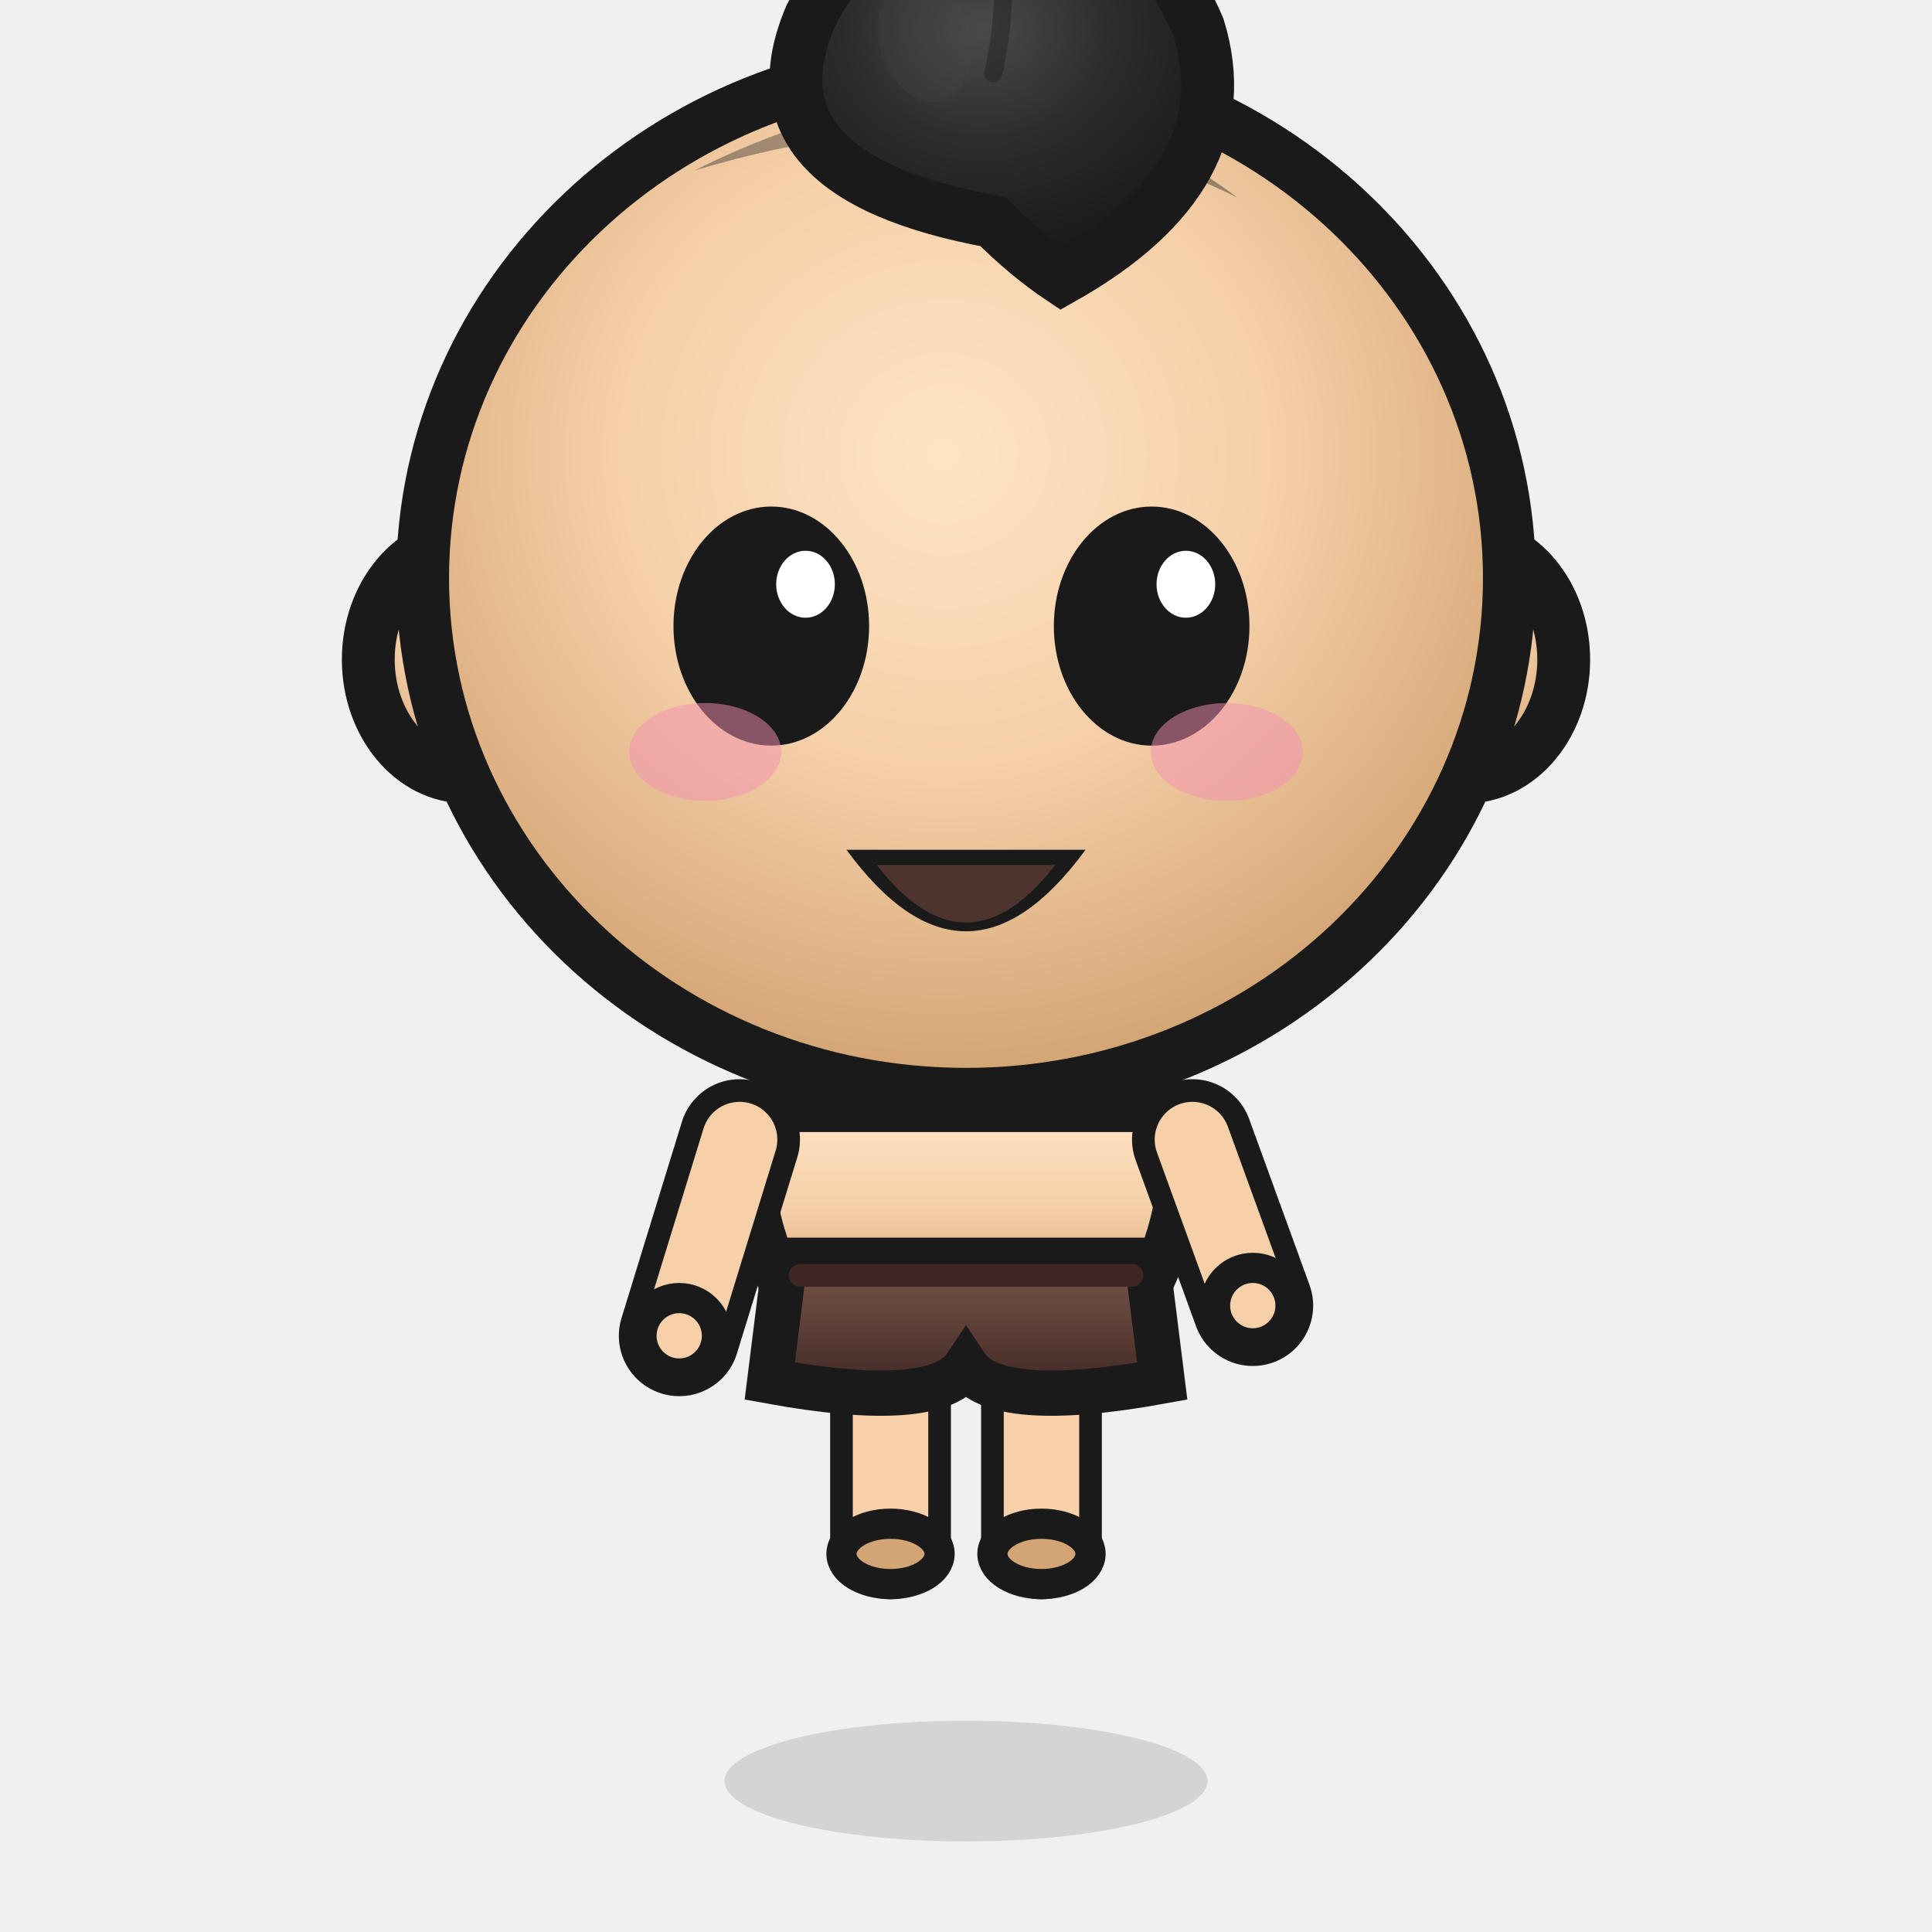
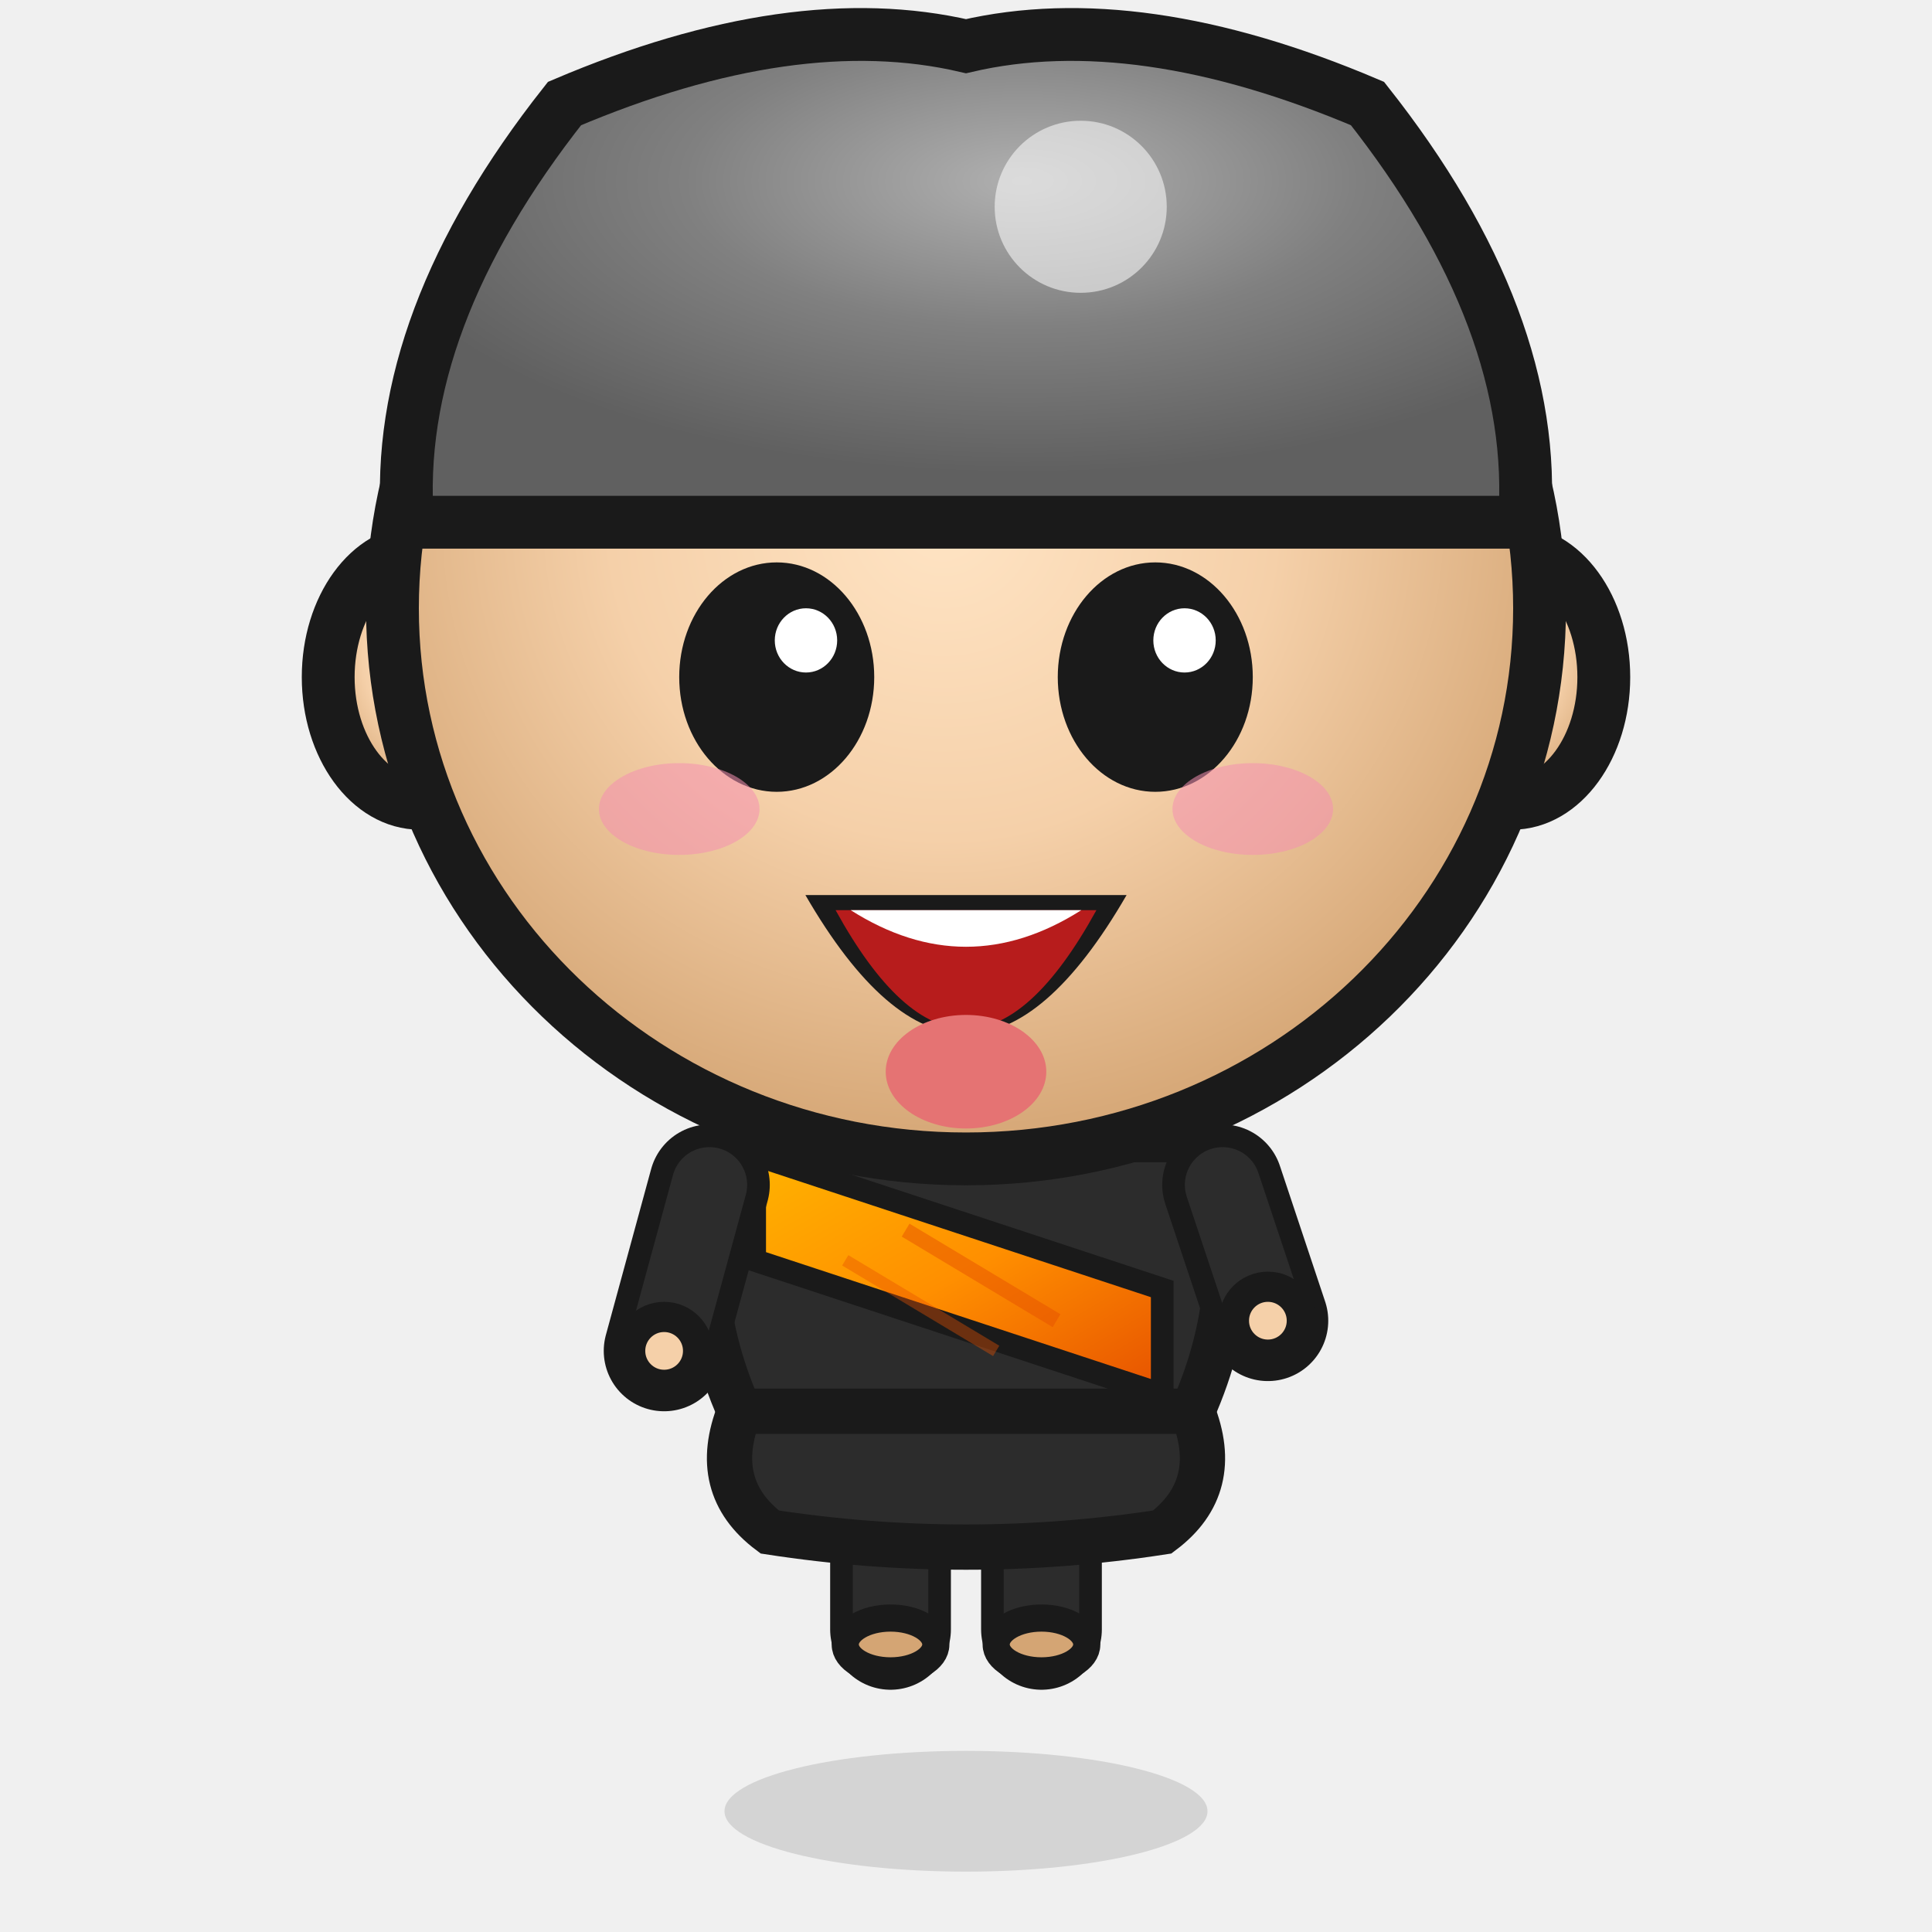
<svg xmlns="http://www.w3.org/2000/svg" viewBox="0 0 128 128" width="128" height="128" id="hero_f1">
  <defs>
    <filter id="blur">
      <feGaussianBlur stdDeviation="4" />
    </filter>
-     <linearGradient id="bodyGrad" x1="0%" y1="0%" x2="0%" y2="100%">
-       <stop offset="0%" stop-color="#FFE4C4" />
-       <stop offset="50%" stop-color="#F5D0A9" />
-       <stop offset="100%" stop-color="#D4A574" />
+     <linearGradient id="sashGrad" x1="0%" y1="0%" x2="100%" y2="100%">
+       <stop offset="0%" stop-color="#FFB300" />
+       <stop offset="50%" stop-color="#FF8F00" />
+       <stop offset="100%" stop-color="#E65100" />
    </linearGradient>
-     <linearGradient id="pantsGrad" x1="0%" y1="0%" x2="0%" y2="100%">
-       <stop offset="0%" stop-color="#795548" />
-       <stop offset="50%" stop-color="#5D4037" />
-       <stop offset="100%" stop-color="#3E2723" />
-     </linearGradient>
-     <radialGradient id="headGrad" cx="48%" cy="38%" r="60%" fx="48%" fy="38%">
+     <radialGradient id="headGrad" cx="48%" cy="42%" r="58%" fx="48%" fy="42%">
      <stop offset="0%" stop-color="#FFE4C4" />
      <stop offset="50%" stop-color="#F5D0A9" />
      <stop offset="100%" stop-color="#D4A574" />
    </radialGradient>
-     <radialGradient id="headGradHair" cx="45%" cy="30%" r="65%" fx="45%" fy="30%">
-       <stop offset="0%" stop-color="#4A4A4A" />
-       <stop offset="50%" stop-color="#2C2C2C" />
-       <stop offset="100%" stop-color="#1A1A1A" />
+     <radialGradient id="headGradHair" cx="55%" cy="30%" r="60%" fx="55%" fy="30%">
+       <stop offset="0%" stop-color="#B0B0B0" />
+       <stop offset="50%" stop-color="#808080" />
+       <stop offset="100%" stop-color="#606060" />
    </radialGradient>
  </defs>
-   <ellipse cx="64" cy="118" rx="16" ry="4" fill="#000000" opacity="0.12" />
-   <line x1="59" y1="91.95" x2="59" y2="101.95" stroke="#1A1A1A" stroke-width="8" stroke-linecap="round" />
-   <line x1="59" y1="91.95" x2="59" y2="101.95" stroke="#F5D0A9" stroke-width="5" stroke-linecap="round" />
-   <ellipse cx="59" cy="102.95" rx="3.25" ry="2" fill="#D4A574" stroke="#1A1A1A" stroke-width="2" />
-   <line x1="69" y1="91.95" x2="69" y2="101.95" stroke="#1A1A1A" stroke-width="8" stroke-linecap="round" />
-   <line x1="69" y1="91.95" x2="69" y2="101.95" stroke="#F5D0A9" stroke-width="5" stroke-linecap="round" />
-   <ellipse cx="69" cy="102.95" rx="3.25" ry="2" fill="#D4A574" stroke="#1A1A1A" stroke-width="2" />
-   <path d="M50 73.5       Q 49 79.5, 52 85.5       Q 64 87.5, 76 85.5       Q 79 79.5, 78 73.5 Z" fill="url(#bodyGrad)" stroke="#1A1A1A" stroke-width="3" />
-   <path d="M52 83.5       L51 91.5       Q 62 93.5, 64 90.5       Q 66 93.5, 77 91.5       L76 83.5 Z" fill="url(#pantsGrad)" stroke="#1A1A1A" stroke-width="3" />
-   <line x1="53" y1="84.5" x2="75" y2="84.5" stroke="#3E2723" stroke-width="1.5" stroke-linecap="round" />
-   <line x1="49" y1="75.5" x2="45" y2="88.5" stroke="#1A1A1A" stroke-width="8" stroke-linecap="round" />
-   <line x1="49" y1="75.5" x2="45" y2="88.5" stroke="#F5D0A9" stroke-width="5" stroke-linecap="round" />
-   <circle cx="45" cy="88.5" r="2.5" fill="#F5D0A9" stroke="#1A1A1A" stroke-width="2" />
-   <line x1="79" y1="75.5" x2="83" y2="86.5" stroke="#1A1A1A" stroke-width="8" stroke-linecap="round" />
-   <line x1="79" y1="75.5" x2="83" y2="86.5" stroke="#F5D0A9" stroke-width="5" stroke-linecap="round" />
-   <circle cx="83" cy="86.5" r="2.5" fill="#F5D0A9" stroke="#1A1A1A" stroke-width="2" />
-   <ellipse cx="30.88" cy="43.7" rx="6.48" ry="7.776" fill="url(#headGrad)" stroke="#1A1A1A" stroke-width="3.5" />
-   <ellipse cx="30.88" cy="43.7" rx="3.24" ry="4.536" fill="#D4A574" opacity="0.3" />
-   <ellipse cx="97.12" cy="43.7" rx="6.48" ry="7.776" fill="url(#headGrad)" stroke="#1A1A1A" stroke-width="3.5" />
-   <ellipse cx="97.12" cy="43.7" rx="3.24" ry="4.536" fill="#D4A574" opacity="0.3" />
-   <ellipse cx="64" cy="38.3" rx="36" ry="34.2" fill="url(#headGrad)" stroke="#1A1A1A" stroke-width="3.5" />
-   <path d="M46 11.3       Q 56.8 5.9, 65.8 6.62       Q 74.8 7.7, 82 13.1       Q 74.8 9.5, 65.8 8.78       Q 56.8 8.06, 46 11.3 Z" fill="url(#headGradHair)" opacity="0.4" />
-   <path d="       M65.8 14.684       Q 49.168 11.66,         53.704 1.076       Q 58.24 -7.996,         66.556 -3.46       Q 74.872 -8.752,         79.408 1.832       Q 82.432 11.66,         70.336 18.464       Q 68.068 16.952,         65.8 14.684 Z" fill="url(#headGradHair)" stroke="#1A1A1A" stroke-width="3.5" />
-   <path d="M66.556 -3.46       Q 66.556 1.832,         65.8 4.856" fill="none" stroke="#1A1A1A" stroke-width="1.2" stroke-linecap="round" opacity="0.4" />
-   <ellipse cx="61.264" cy="2.588" rx="3.024" ry="4.234" fill="#4A4A4A" opacity="0.2" transform="rotate(-15 61.264 2.588)" />
-   <ellipse cx="51.1" cy="41.48" rx="6.48" ry="7.92" fill="#1A1A1A" />
-   <ellipse cx="53.368" cy="38.708" rx="1.944" ry="2.218" fill="#FFFFFF" />
-   <ellipse cx="76.3" cy="41.48" rx="6.48" ry="7.92" fill="#1A1A1A" />
-   <ellipse cx="78.568" cy="38.708" rx="1.944" ry="2.218" fill="#FFFFFF" />
-   <ellipse cx="46.72" cy="49.82" rx="5.04" ry="3.24" fill="#F48FB1" opacity="0.5" />
-   <ellipse cx="81.28" cy="49.82" rx="5.04" ry="3.24" fill="#F48FB1" opacity="0.5" />
-   <path d="M56.08 56.3 Q 64 67.1, 71.92 56.3" fill="#1A1A1A" />
-   <path d="M58.08 57.3 Q 64 64.94, 69.92 57.3" fill="#4E342E" />
+   <ellipse cx="64" cy="120" rx="16" ry="4" fill="#000000" opacity="0.12" />
+   <line x1="59" y1="99.95" x2="59" y2="107.95" stroke="#1A1A1A" stroke-width="8" stroke-linecap="round" />
+   <line x1="59" y1="99.95" x2="59" y2="107.95" stroke="#2C2C2C" stroke-width="5" stroke-linecap="round" />
+   <ellipse cx="59" cy="108.95" rx="3" ry="1.75" fill="#D4A574" stroke="#1A1A1A" stroke-width="1.8" />
+   <line x1="69" y1="99.95" x2="69" y2="107.95" stroke="#1A1A1A" stroke-width="8" stroke-linecap="round" />
+   <line x1="69" y1="99.95" x2="69" y2="107.95" stroke="#2C2C2C" stroke-width="5" stroke-linecap="round" />
+   <ellipse cx="69" cy="108.95" rx="3" ry="1.75" fill="#D4A574" stroke="#1A1A1A" stroke-width="1.8" />
+   <path d="       M48 75.5       Q 45 84.5, 49 93.5       Q 64 96.5, 79 93.5       Q 83 84.5, 80 75.5       Z" fill="#2C2C2C" stroke="#1A1A1A" stroke-width="3" />
+   <path d="       M50 76.5       L77 85.4       L77 92.4       L50 83.5       Z" fill="url(#sashGrad)" stroke="#1A1A1A" stroke-width="1.5" />
+   <line x1="60" y1="81.5" x2="70" y2="87.5" stroke="#E65100" stroke-width="1" opacity="0.5" />
+   <line x1="56" y1="83.5" x2="66" y2="89.5" stroke="#E65100" stroke-width="0.8" opacity="0.4" />
+   <path d="       M49 93.5       Q 47 98.5, 51 101.5       Q 64 103.5, 77 101.5       Q 81 98.5, 79 93.5       Z" fill="#2C2C2C" stroke="#1A1A1A" stroke-width="3" />
+   <line x1="47" y1="78.5" x2="44" y2="89.5" stroke="#1A1A1A" stroke-width="8" stroke-linecap="round" />
+   <line x1="47" y1="78.5" x2="44" y2="89.5" stroke="#2C2C2C" stroke-width="5" stroke-linecap="round" />
+   <circle cx="44" cy="89.5" r="2.25" fill="#F5D0A9" stroke="#1A1A1A" stroke-width="2" />
+   <line x1="81" y1="78.5" x2="84" y2="87.5" stroke="#1A1A1A" stroke-width="8" stroke-linecap="round" />
+   <line x1="81" y1="78.5" x2="84" y2="87.5" stroke="#2C2C2C" stroke-width="5" stroke-linecap="round" />
+   <circle cx="84" cy="87.5" r="2.25" fill="#F5D0A9" stroke="#1A1A1A" stroke-width="2" />
+   <ellipse cx="27.824" cy="44.86" rx="6.08" ry="8.36" fill="url(#headGrad)" stroke="#1A1A1A" stroke-width="3.5" />
+   <ellipse cx="27.824" cy="44.86" rx="2.736" ry="4.598" fill="#D4A574" opacity="0.25" />
+   <ellipse cx="100.176" cy="44.86" rx="6.08" ry="8.36" fill="url(#headGrad)" stroke="#1A1A1A" stroke-width="3.5" />
+   <ellipse cx="100.176" cy="44.86" rx="2.736" ry="4.598" fill="#D4A574" opacity="0.25" />
+   <ellipse cx="64" cy="40.3" rx="38" ry="36.48" fill="url(#headGrad)" stroke="#1A1A1A" stroke-width="3.5" />
+   <path d="       M27 34.6       Q 26 21.3, 37.4 6.86       Q 52.6 0.4, 64 3.06       Q 75.4 0.4, 90.6 6.86       Q 102 21.3, 101 34.6       Z" fill="url(#headGradHair)" stroke="#1A1A1A" stroke-width="3.5" />
+   <ellipse cx="71.6" cy="13.7" rx="5.7" ry="5.7" fill="#FFFFFF" opacity="0.55" />
+   <ellipse cx="51.46" cy="44.86" rx="6.46" ry="7.6" fill="#1A1A1A" />
+   <ellipse cx="53.398" cy="42.428" rx="2.067" ry="2.128" fill="#FFFFFF" />
+   <ellipse cx="76.54" cy="44.86" rx="6.46" ry="7.6" fill="#1A1A1A" />
+   <ellipse cx="78.478" cy="42.428" rx="2.067" ry="2.128" fill="#FFFFFF" />
+   <ellipse cx="45" cy="53.6" rx="5.32" ry="3.04" fill="#F48FB1" opacity="0.55" />
+   <ellipse cx="83" cy="53.6" rx="5.32" ry="3.04" fill="#F48FB1" opacity="0.55" />
+   <path d="M53.36 59.3 Q 64 77.692, 74.64 59.3 Z" fill="#1A1A1A" />
+   <path d="M55.36 60.3 Q 64 76.02, 72.64 60.3 Z" fill="#B71C1C" />
+   <path d="M56.36 60.3 Q 64 65.152, 71.64 60.3 Z" fill="#FFFFFF" />
+   <ellipse cx="64" cy="71.004" rx="5.32" ry="3.762" fill="#E57373" />
</svg>
